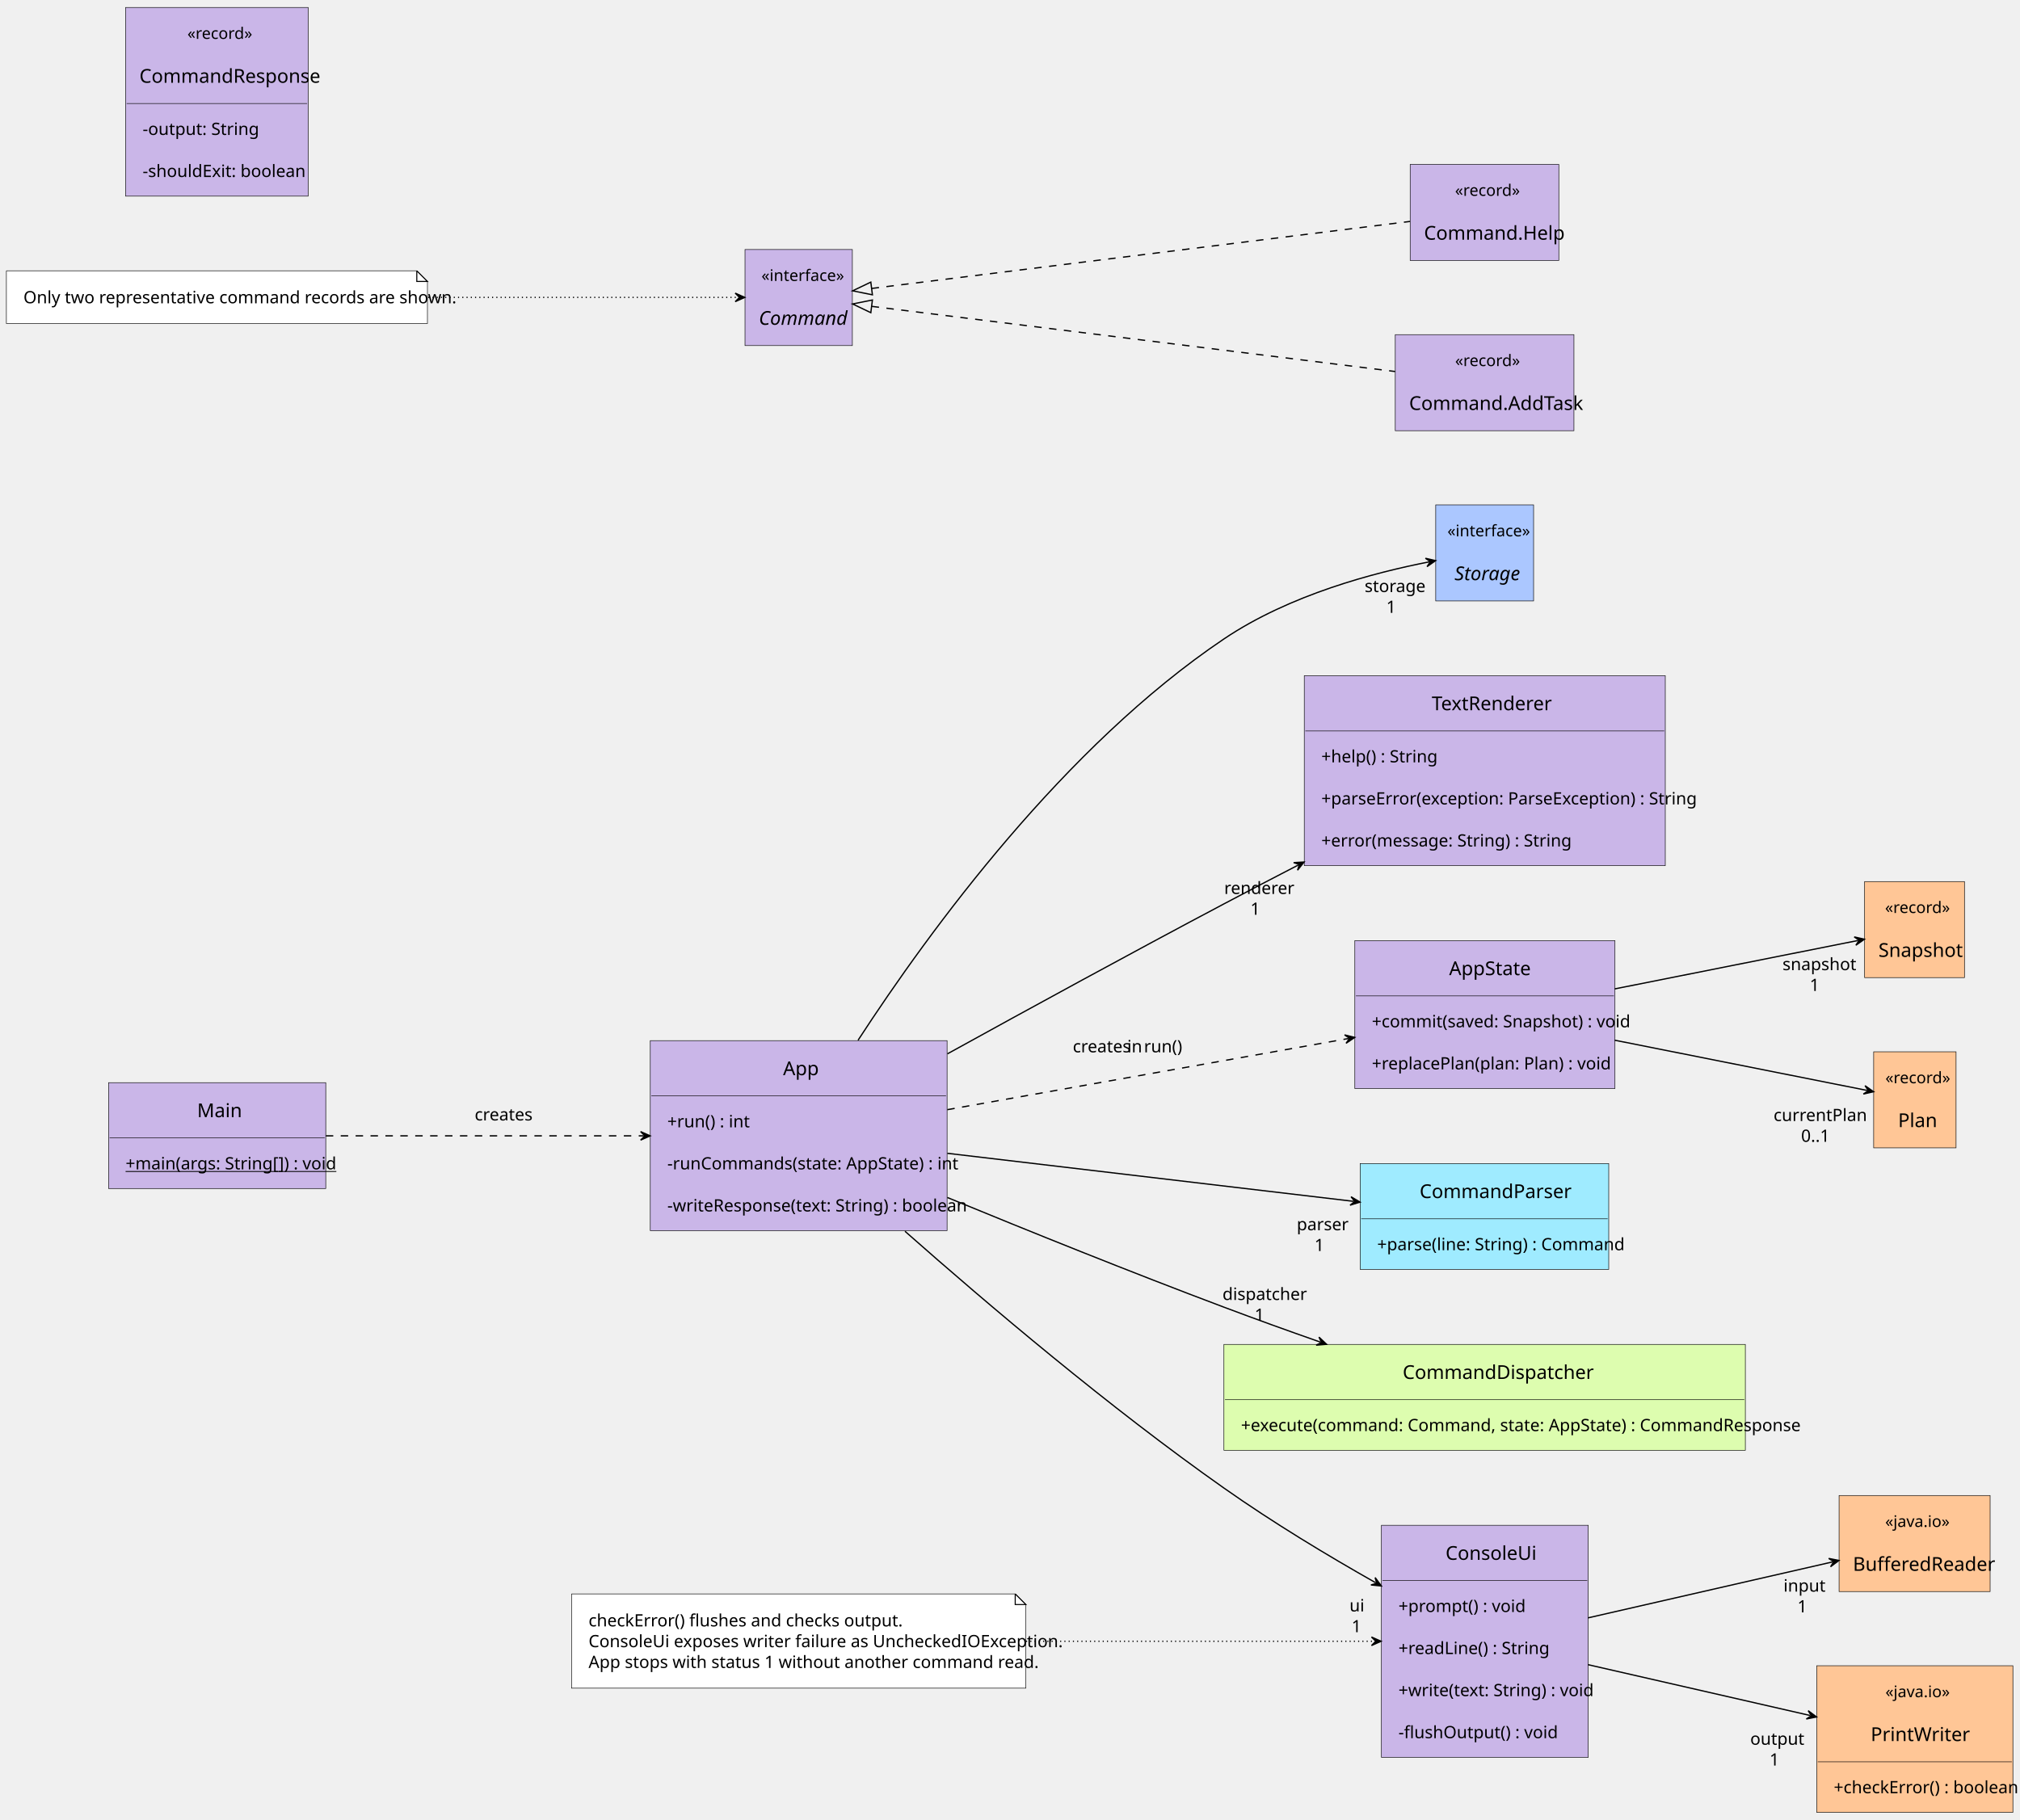
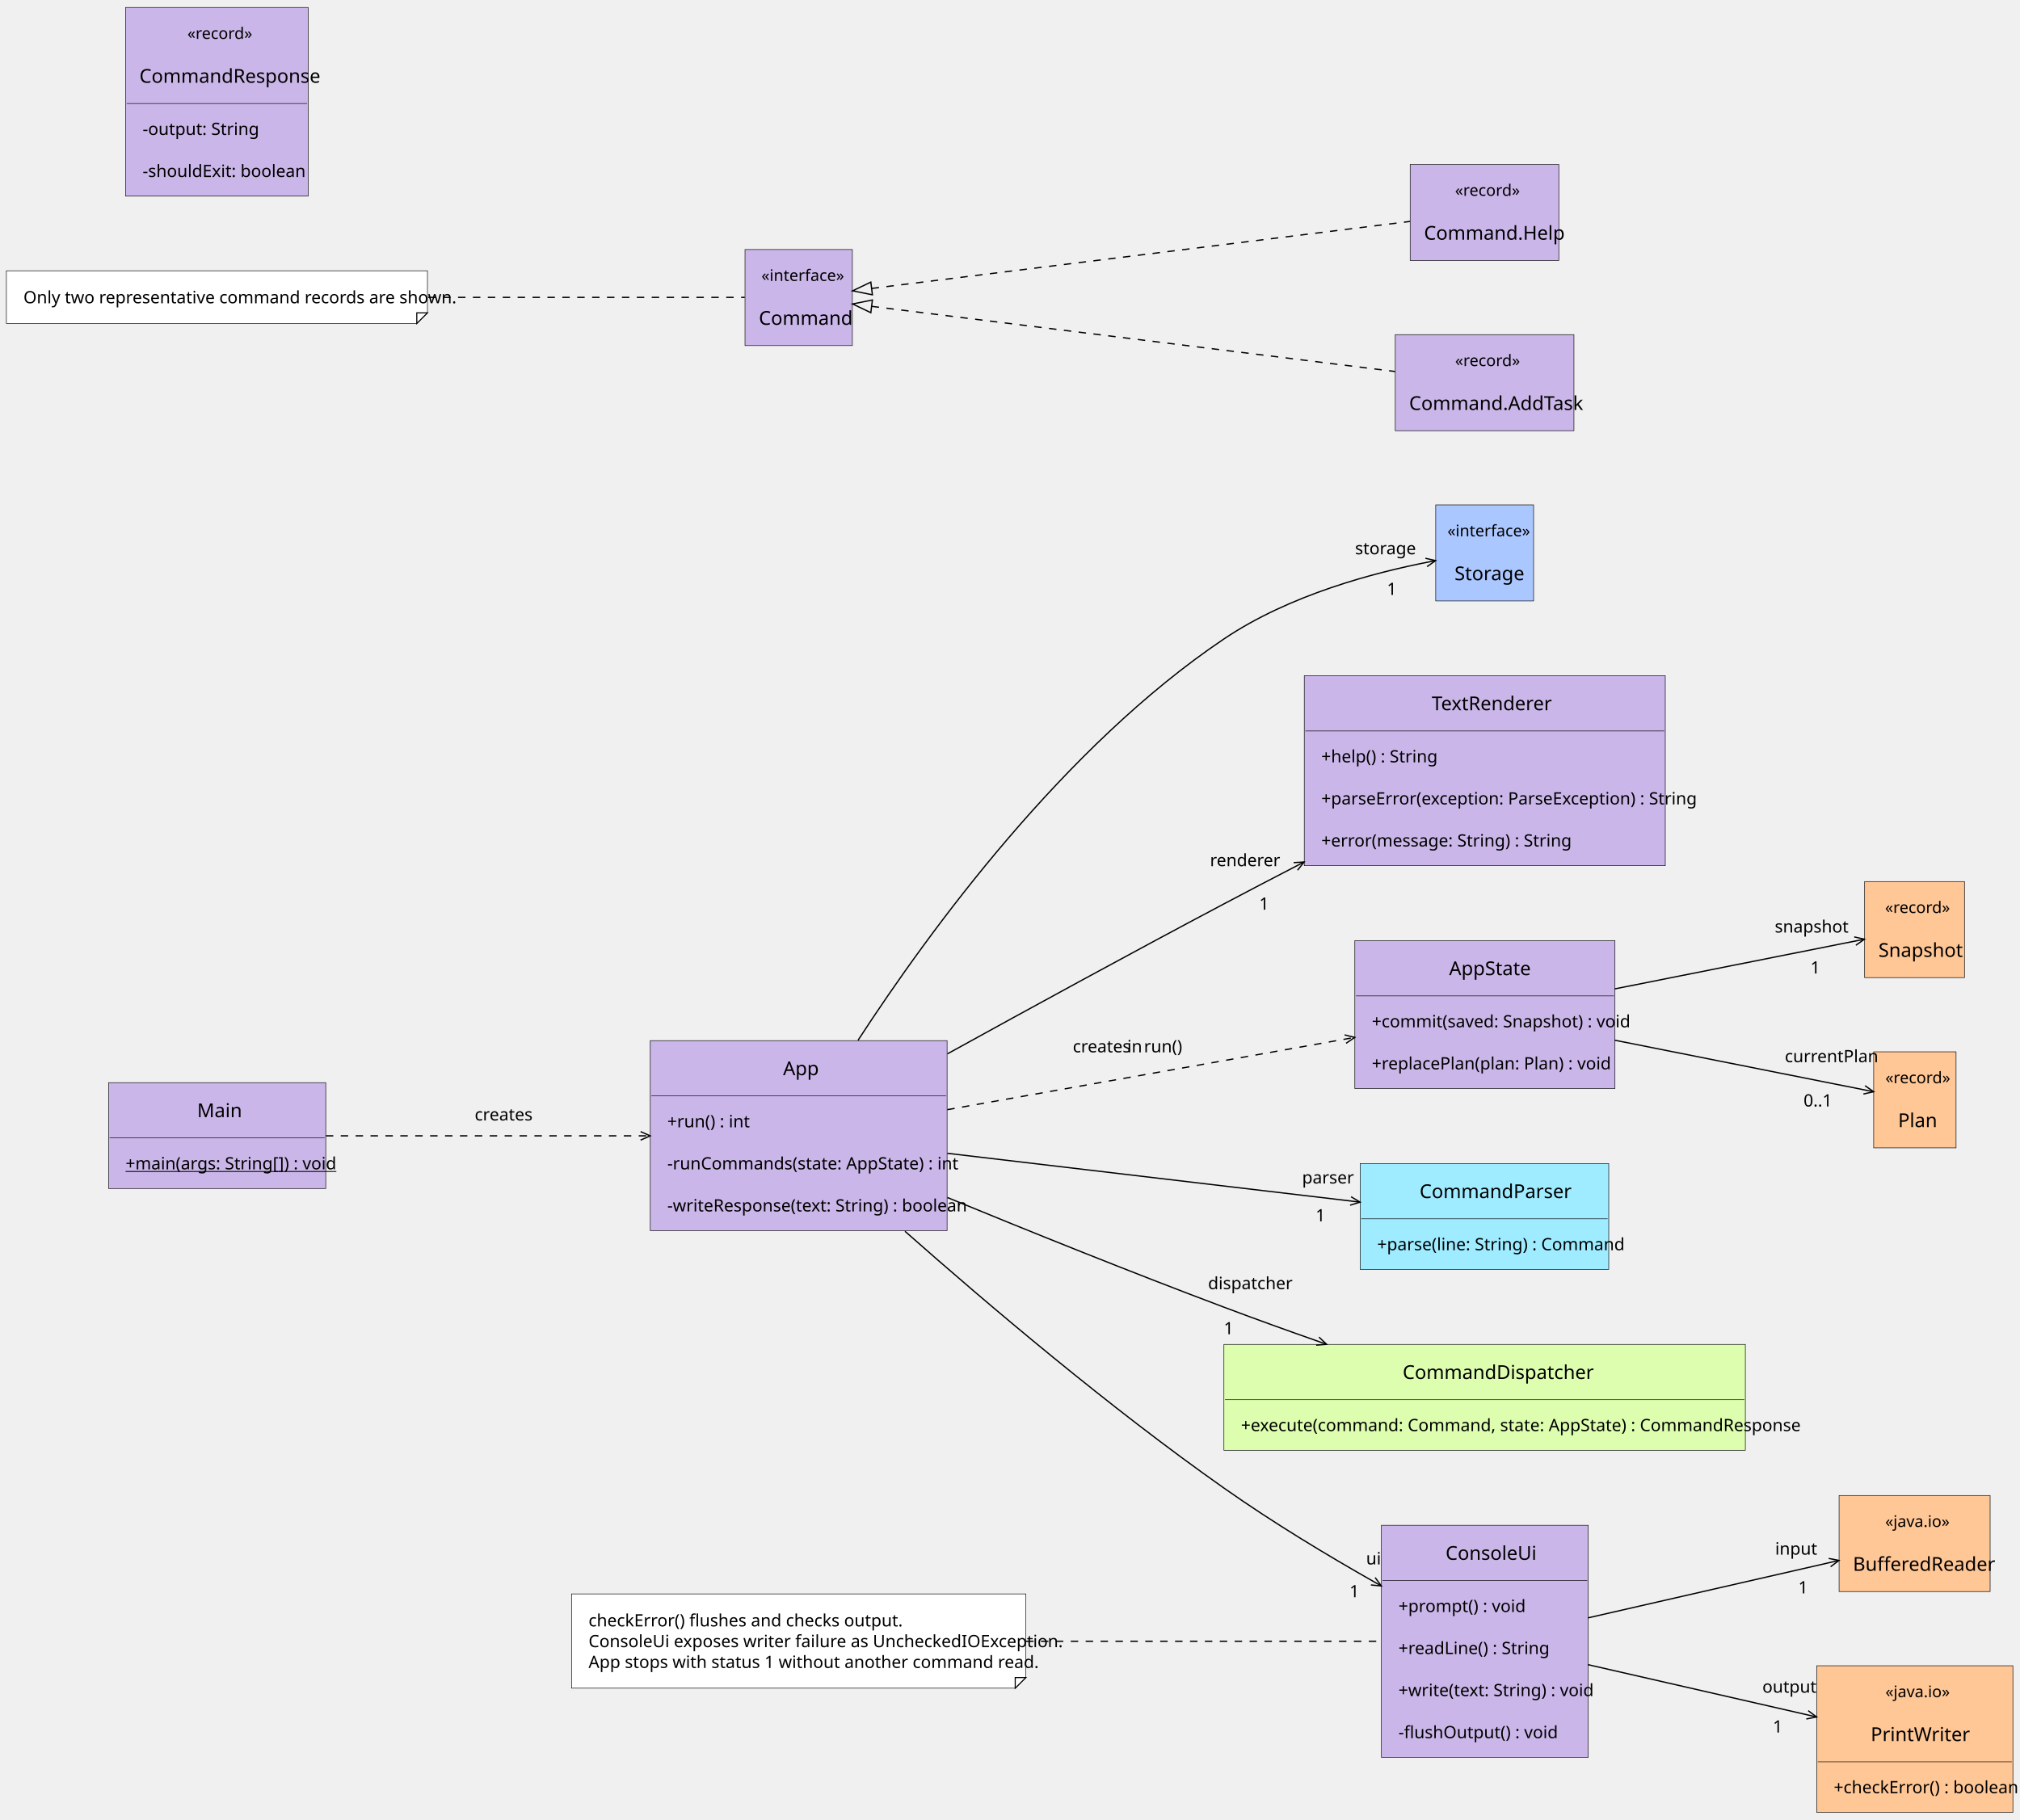
<svg xmlns="http://www.w3.org/2000/svg" contentstyletype="text/css" data-diagram-type="CLASS" height="1710px" preserveAspectRatio="none" style="width:1898px;height:1710px;background:#FFFFFF;" version="1.1" viewBox="0 0 1898 1710" width="1898px" zoomAndPan="magnify">
  <defs />
  <g>
    <g class="entity" data-entity="Main" data-source-line="5" data-uid="ent0002" id="entity_Main">
      <rect fill="#CAB6E8" height="99.504" style="stroke:#000000;stroke-width:0.5;" width="204.094" x="102" y="1017.5" />
      <text fill="#000000" font-family="Calibri" font-size="18" lengthAdjust="spacing" textLength="37.6" x="185.247" y="1049.973">Main</text>
      <line style="stroke:#000000;stroke-width:0.5;" x1="103" x2="305.094" y1="1069.473" y2="1069.473" />
      <text fill="#000000" font-family="Calibri" font-size="16" lengthAdjust="spacing" text-decoration="underline" textLength="172.094" x="118" y="1099.004">+main(args: String[]) : void</text>
    </g>
    <g class="entity" data-entity="App" data-source-line="8" data-uid="ent0003" id="entity_App">
      <rect fill="#CAB6E8" height="178.566" style="stroke:#000000;stroke-width:0.5;" width="278.891" x="611" y="978" />
      <text fill="#000000" font-family="Calibri" font-size="18" lengthAdjust="spacing" textLength="29.329" x="735.781" y="1010.473">App</text>
      <line style="stroke:#000000;stroke-width:0.5;" x1="612" x2="888.891" y1="1029.973" y2="1029.973" />
      <text fill="#000000" font-family="Calibri" font-size="16" lengthAdjust="spacing" textLength="69.016" x="627" y="1059.504">+run() : int</text>
      <text fill="#000000" font-family="Calibri" font-size="16" lengthAdjust="spacing" textLength="239.477" x="627" y="1099.035">-runCommands(state: AppState) : int</text>
      <text fill="#000000" font-family="Calibri" font-size="16" lengthAdjust="spacing" textLength="246.891" x="627" y="1138.566">-writeResponse(text: String) : boolean</text>
    </g>
    <g class="entity" data-entity="ConsoleUi" data-source-line="13" data-uid="ent0004" id="entity_ConsoleUi">
      <rect fill="#CAB6E8" height="218.098" style="stroke:#000000;stroke-width:0.5;" width="194.344" x="1298" y="1433.5" />
      <text fill="#000000" font-family="Calibri" font-size="18" lengthAdjust="spacing" textLength="73.846" x="1358.249" y="1465.973">ConsoleUi</text>
      <line style="stroke:#000000;stroke-width:0.5;" x1="1299" x2="1491.344" y1="1485.473" y2="1485.473" />
      <text fill="#000000" font-family="Calibri" font-size="16" lengthAdjust="spacing" textLength="105.898" x="1314" y="1515.004">+prompt() : void</text>
      <text fill="#000000" font-family="Calibri" font-size="16" lengthAdjust="spacing" textLength="123.461" x="1314" y="1554.535">+readLine() : String</text>
      <text fill="#000000" font-family="Calibri" font-size="16" lengthAdjust="spacing" textLength="162.344" x="1314" y="1594.066">+write(text: String) : void</text>
      <text fill="#000000" font-family="Calibri" font-size="16" lengthAdjust="spacing" textLength="132.016" x="1314" y="1633.598">-flushOutput() : void</text>
    </g>
    <g class="entity" data-entity="BufferedReader" data-source-line="19" data-uid="ent0005" id="entity_BufferedReader">
      <rect fill="#FFC696" height="90.283" style="stroke:#000000;stroke-width:0.5;" width="141.919" x="1728" y="1405.5" />
      <text fill="#000000" font-family="Calibri" font-size="15" lengthAdjust="spacing" textLength="55.239" x="1771.34" y="1435.061">«java.io»</text>
      <text fill="#000000" font-family="Calibri" font-size="18" lengthAdjust="spacing" textLength="115.919" x="1741" y="1476.283">BufferedReader</text>
    </g>
    <g class="entity" data-entity="PrintWriter" data-source-line="20" data-uid="ent0006" id="entity_PrintWriter">
      <rect fill="#FFC696" height="137.815" style="stroke:#000000;stroke-width:0.5;" width="184.328" x="1707" y="1565.5" />
      <text fill="#000000" font-family="Calibri" font-size="15" lengthAdjust="spacing" textLength="55.239" x="1771.544" y="1595.061">«java.io»</text>
      <text fill="#000000" font-family="Calibri" font-size="18" lengthAdjust="spacing" textLength="82.872" x="1757.728" y="1636.283">PrintWriter</text>
      <line style="stroke:#000000;stroke-width:0.5;" x1="1708" x2="1890.328" y1="1655.783" y2="1655.783" />
      <text fill="#000000" font-family="Calibri" font-size="16" lengthAdjust="spacing" textLength="152.328" x="1723" y="1685.314">+checkError() : boolean</text>
    </g>
    <g class="entity" data-entity="TextRenderer" data-source-line="23" data-uid="ent0007" id="entity_TextRenderer">
      <rect fill="#CAB6E8" height="178.566" style="stroke:#000000;stroke-width:0.5;" width="339.211" x="1225.5" y="635" />
      <text fill="#000000" font-family="Calibri" font-size="18" lengthAdjust="spacing" textLength="99.659" x="1345.276" y="667.473">TextRenderer</text>
      <line style="stroke:#000000;stroke-width:0.5;" x1="1226.5" x2="1563.711" y1="686.973" y2="686.973" />
      <text fill="#000000" font-family="Calibri" font-size="16" lengthAdjust="spacing" textLength="95.531" x="1241.5" y="716.504">+help() : String</text>
      <text fill="#000000" font-family="Calibri" font-size="16" lengthAdjust="spacing" textLength="307.211" x="1241.5" y="756.035">+parseError(exception: ParseException) : String</text>
      <text fill="#000000" font-family="Calibri" font-size="16" lengthAdjust="spacing" textLength="202.43" x="1241.5" y="795.566">+error(message: String) : String</text>
    </g>
    <g class="entity" data-entity="AppState" data-source-line="28" data-uid="ent0008" id="entity_AppState">
      <rect fill="#CAB6E8" height="139.035" style="stroke:#000000;stroke-width:0.5;" width="244.43" x="1273" y="884" />
      <text fill="#000000" font-family="Calibri" font-size="18" lengthAdjust="spacing" textLength="67.236" x="1361.597" y="916.473">AppState</text>
      <line style="stroke:#000000;stroke-width:0.5;" x1="1274" x2="1516.43" y1="935.973" y2="935.973" />
      <text fill="#000000" font-family="Calibri" font-size="16" lengthAdjust="spacing" textLength="212.43" x="1289" y="965.504">+commit(saved: Snapshot) : void</text>
      <text fill="#000000" font-family="Calibri" font-size="16" lengthAdjust="spacing" textLength="197" x="1289" y="1005.035">+replacePlan(plan: Plan) : void</text>
    </g>
    <g class="entity" data-entity="Command" data-source-line="32" data-uid="ent0009" id="entity_Command">
      <rect fill="#CAB6E8" height="90.283" style="stroke:#000000;stroke-width:0.5;" width="100.883" x="700" y="234.5" />
      <text fill="#000000" font-family="Calibri" font-size="15" lengthAdjust="spacing" textLength="69.976" x="715.454" y="264.06">«interface»</text>
-       <text fill="#000000" font-family="Calibri" font-size="18" font-style="italic" lengthAdjust="spacing" textLength="74.883" x="713" y="305.283">Command</text>
+       <text fill="#000000" font-family="Calibri" font-size="18" lengthAdjust="spacing" textLength="74.883" x="713" y="305.283">Command</text>
    </g>
    <g class="entity" data-entity="Help" data-source-line="33" data-uid="ent0010" id="entity_Help">
      <rect fill="#CAB6E8" height="90.283" style="stroke:#000000;stroke-width:0.5;" width="139.686" x="1325" y="154.5" />
      <text fill="#000000" font-family="Calibri" font-size="15" lengthAdjust="spacing" textLength="55.422" x="1367.132" y="184.06">«record»</text>
      <text fill="#000000" font-family="Calibri" font-size="18" lengthAdjust="spacing" textLength="113.686" x="1338" y="225.283">Command.Help</text>
    </g>
    <g class="entity" data-entity="AddTask" data-source-line="34" data-uid="ent0011" id="entity_AddTask">
      <rect fill="#CAB6E8" height="90.283" style="stroke:#000000;stroke-width:0.5;" width="167.873" x="1311" y="314.5" />
      <text fill="#000000" font-family="Calibri" font-size="15" lengthAdjust="spacing" textLength="55.422" x="1367.225" y="344.06">«record»</text>
      <text fill="#000000" font-family="Calibri" font-size="18" lengthAdjust="spacing" textLength="141.873" x="1324" y="385.283">Command.AddTask</text>
    </g>
    <g class="entity" data-entity="CommandResponse" data-source-line="35" data-uid="ent0012" id="entity_CommandResponse">
      <rect fill="#CAB6E8" height="177.346" style="stroke:#000000;stroke-width:0.5;" width="171.556" x="118" y="7" />
      <text fill="#000000" font-family="Calibri" font-size="15" lengthAdjust="spacing" textLength="55.422" x="176.067" y="36.56">«record»</text>
      <text fill="#000000" font-family="Calibri" font-size="18" lengthAdjust="spacing" textLength="145.556" x="131" y="77.783">CommandResponse</text>
      <line style="stroke:#000000;stroke-width:0.5;" x1="119" x2="288.556" y1="97.283" y2="97.283" />
      <text fill="#000000" font-family="Calibri" font-size="16" lengthAdjust="spacing" textLength="95.07" x="134" y="126.814">-output: String</text>
      <text fill="#000000" font-family="Calibri" font-size="16" lengthAdjust="spacing" textLength="133.141" x="134" y="166.346">-shouldExit: boolean</text>
    </g>
    <g class="entity" data-entity="CommandParser" data-source-line="39" data-uid="ent0013" id="entity_CommandParser">
      <rect fill="#9FEBFF" height="99.504" style="stroke:#000000;stroke-width:0.5;" width="233.57" x="1278" y="1093.5" />
      <text fill="#000000" font-family="Calibri" font-size="18" lengthAdjust="spacing" textLength="121.852" x="1333.859" y="1125.973">CommandParser</text>
      <line style="stroke:#000000;stroke-width:0.5;" x1="1279" x2="1510.57" y1="1145.473" y2="1145.473" />
      <text fill="#000000" font-family="Calibri" font-size="16" lengthAdjust="spacing" textLength="201.57" x="1294" y="1175.004">+parse(line: String) : Command</text>
    </g>
    <g class="entity" data-entity="CommandDispatcher" data-source-line="42" data-uid="ent0014" id="entity_CommandDispatcher">
      <rect fill="#DDFDAF" height="99.504" style="stroke:#000000;stroke-width:0.5;" width="489.938" x="1150" y="1263.5" />
      <text fill="#000000" font-family="Calibri" font-size="18" lengthAdjust="spacing" textLength="154.037" x="1317.95" y="1295.973">CommandDispatcher</text>
      <line style="stroke:#000000;stroke-width:0.5;" x1="1151" x2="1638.938" y1="1315.473" y2="1315.473" />
      <text fill="#000000" font-family="Calibri" font-size="16" lengthAdjust="spacing" textLength="457.938" x="1166" y="1345.004">+execute(command: Command, state: AppState) : CommandResponse</text>
    </g>
    <g class="entity" data-entity="Storage" data-source-line="45" data-uid="ent0015" id="entity_Storage">
      <rect fill="#ABC7FF" height="90.283" style="stroke:#000000;stroke-width:0.5;" width="91.976" x="1349" y="474.5" />
      <text fill="#000000" font-family="Calibri" font-size="15" lengthAdjust="spacing" textLength="69.976" x="1360" y="504.06">«interface»</text>
-       <text fill="#000000" font-family="Calibri" font-size="18" font-style="italic" lengthAdjust="spacing" textLength="56.681" x="1366.648" y="545.283">Storage</text>
+       <text fill="#000000" font-family="Calibri" font-size="18" lengthAdjust="spacing" textLength="56.681" x="1366.648" y="545.283">Storage</text>
    </g>
    <g class="entity" data-entity="Snapshot" data-source-line="46" data-uid="ent0016" id="entity_Snapshot">
      <rect fill="#FFC696" height="90.283" style="stroke:#000000;stroke-width:0.5;" width="93.825" x="1752" y="828.5" />
      <text fill="#000000" font-family="Calibri" font-size="15" lengthAdjust="spacing" textLength="55.422" x="1771.201" y="858.061">«record»</text>
      <text fill="#000000" font-family="Calibri" font-size="18" lengthAdjust="spacing" textLength="67.825" x="1765" y="899.283">Snapshot</text>
    </g>
    <g class="entity" data-entity="Plan" data-source-line="47" data-uid="ent0017" id="entity_Plan">
      <rect fill="#FFC696" height="90.283" style="stroke:#000000;stroke-width:0.5;" width="77.422" x="1760.5" y="988.5" />
      <text fill="#000000" font-family="Calibri" font-size="15" lengthAdjust="spacing" textLength="55.422" x="1771.5" y="1018.061">«record»</text>
      <text fill="#000000" font-family="Calibri" font-size="18" lengthAdjust="spacing" textLength="31.509" x="1783.457" y="1059.283">Plan</text>
    </g>
    <g class="entity" data-entity="CommandNote" data-source-line="64" data-uid="ent0031" id="entity_CommandNote">
-       <path d="M6,254.5 L6,304.031 L401.617,304.031 L401.617,264.5 L391.617,254.5 L6,254.5" fill="#FFFFFF" style="stroke:#000000;stroke-width:0.5;" />
-       <path d="M391.617,254.5 L391.617,264.5 L401.617,264.5 L391.617,254.5" fill="#FFFFFF" style="stroke:#000000;stroke-width:1;" />
+       <path d="M6,254.5 H401.617 V294.031 L391.617,304.031 H6 Z" fill="#FFFFFF" style="stroke:#000000;stroke-width:0.5;" data-uml-note="bottom-right" />
+       <path d="M391.617,304.031 V294.031 H401.617 Z" fill="#FFFFFF" style="stroke:#000000;stroke-width:1;" />
      <text fill="#000000" font-family="Calibri" font-size="16" lengthAdjust="spacing" textLength="354.617" x="22" y="285.031">Only two representative command records are shown.</text>
    </g>
    <g class="entity" data-entity="OutputNote" data-source-line="69" data-uid="ent0033" id="entity_OutputNote">
-       <path d="M537,1498 L537,1586.594 L963.906,1586.594 L963.906,1508 L953.906,1498 L537,1498" fill="#FFFFFF" style="stroke:#000000;stroke-width:0.5;" />
-       <path d="M953.906,1498 L953.906,1508 L963.906,1508 L953.906,1498" fill="#FFFFFF" style="stroke:#000000;stroke-width:1;" />
+       <path d="M537,1498 H963.906 V1576.594 L953.906,1586.594 H537 Z" fill="#FFFFFF" style="stroke:#000000;stroke-width:0.5;" data-uml-note="bottom-right" />
+       <path d="M953.906,1586.594 V1576.594 H963.906 Z" fill="#FFFFFF" style="stroke:#000000;stroke-width:1;" />
      <text fill="#000000" font-family="Calibri" font-size="16" lengthAdjust="spacing" textLength="256.492" x="553" y="1528.531">checkError() flushes and checks output.</text>
      <text fill="#000000" font-family="Calibri" font-size="16" lengthAdjust="spacing" textLength="385.906" x="553" y="1548.062">ConsoleUi exposes writer failure as UncheckedIOException.</text>
      <text fill="#000000" font-family="Calibri" font-size="16" lengthAdjust="spacing" textLength="367.797" x="553" y="1567.594">App stops with status 1 without another command read.</text>
    </g>
    <g class="link" data-entity-1="Main" data-entity-2="App" data-source-line="49" data-uid="lnk18" id="link_Main_App">
-       <path codeline="49" d="M306.14,1067.5 C391.95,1067.5 509.89,1067.5 604.92,1067.5" fill="none" id="Main-to-App" style="stroke:#000000;stroke-width:1.2;stroke-dasharray:7,7;" />
-       <polygon fill="#000000" points="610.92,1067.5,601.92,1063.5,605.92,1067.5,601.92,1071.5,610.92,1067.5" style="stroke:#000000;stroke-width:1.2;" />
+       <path codeline="49" d="M306.14,1067.5 C391.95,1067.5 509.89,1067.5 604.92,1067.5 L610.92,1067.5" fill="none" id="Main-to-App" style="stroke:#000000;stroke-width:1.2;stroke-dasharray:7,7;" />
+       <polyline points="601.92,1063.5 610.92,1067.5 601.92,1071.5" fill="none" style="stroke:#000000;stroke-width:1.2;" data-uml-head="open" />
      <text fill="#000000" font-family="Calibri" font-size="16" lengthAdjust="spacing" textLength="47.547" x="446" y="1053.031">creates</text>
    </g>
    <g class="link" data-entity-1="App" data-entity-2="ConsoleUi" data-source-line="50" data-uid="lnk19" id="link_App_ConsoleUi">
-       <path codeline="50" d="M850.32,1157.18 C928.88,1226.57 1042.98,1323.2 1150,1398.5 C1197.07,1431.62 1246.86,1461.582 1292.72,1487.572" fill="none" id="App-to-ConsoleUi" style="stroke:#000000;stroke-width:1.2;" />
-       <polygon fill="#000000" points="1297.94,1490.53,1292.082,1482.612,1293.59,1488.065,1288.138,1489.572,1297.94,1490.53" style="stroke:#000000;stroke-width:1.2;" />
-       <text fill="#000000" font-family="Calibri" font-size="16" lengthAdjust="spacing" textLength="12.078" x="1267.981" y="1514.48">ui</text>
-       <text fill="#000000" font-family="Calibri" font-size="16" lengthAdjust="spacing" textLength="8.109" x="1269.966" y="1534.011">1</text>
+       <path codeline="50" d="M850.32,1157.18 C928.88,1226.57 1042.98,1323.2 1150,1398.5 C1197.07,1431.62 1246.86,1461.582 1292.72,1487.572 L1297.94,1490.53" fill="none" id="App-to-ConsoleUi" style="stroke:#000000;stroke-width:1.2;" />
+       <polyline points="1292.082,1482.612 1297.94,1490.53 1288.138,1489.572" fill="none" style="stroke:#000000;stroke-width:1.2;" data-uml-head="open" />
+       <text fill="#000000" font-family="Calibri" font-size="16" lengthAdjust="spacing" textLength="12.078" x="1283.6" y="1470.312" data-uml-label="role">ui</text>
+       <text fill="#000000" font-family="Calibri" font-size="16" lengthAdjust="spacing" textLength="8.109" x="1267.993" y="1501.153" data-uml-label="multiplicity">1</text>
    </g>
    <g class="link" data-entity-1="App" data-entity-2="TextRenderer" data-source-line="51" data-uid="lnk20" id="link_App_TextRenderer">
-       <path codeline="51" d="M890.24,990.4 C966.61,948.26 1063.23,895.45 1150,849.5 C1174.29,836.64 1194.71,825.975 1220.02,812.895" fill="none" id="App-to-TextRenderer" style="stroke:#000000;stroke-width:1.2;" />
-       <polygon fill="#000000" points="1225.35,810.14,1215.518,810.718,1220.908,812.436,1219.191,817.826,1225.35,810.14" style="stroke:#000000;stroke-width:1.2;" />
-       <text fill="#000000" font-family="Calibri" font-size="16" lengthAdjust="spacing" textLength="57.43" x="1150.223" y="840.179">renderer</text>
-       <text fill="#000000" font-family="Calibri" font-size="16" lengthAdjust="spacing" textLength="8.109" x="1174.884" y="859.71">1</text>
+       <path codeline="51" d="M890.24,990.4 C966.61,948.26 1063.23,895.45 1150,849.5 C1174.29,836.64 1194.71,825.975 1220.02,812.895 L1225.35,810.14" fill="none" id="App-to-TextRenderer" style="stroke:#000000;stroke-width:1.2;" />
+       <polyline points="1215.518,810.718 1225.35,810.14 1219.191,817.826" fill="none" style="stroke:#000000;stroke-width:1.2;" data-uml-head="open" />
+       <text fill="#000000" font-family="Calibri" font-size="16" lengthAdjust="spacing" textLength="57.43" x="1136.908" y="814.073" data-uml-label="role">renderer</text>
+       <text fill="#000000" font-family="Calibri" font-size="16" lengthAdjust="spacing" textLength="8.109" x="1183.176" y="854.941" data-uml-label="multiplicity">1</text>
    </g>
    <g class="link" data-entity-1="App" data-entity-2="CommandParser" data-source-line="52" data-uid="lnk21" id="link_App_CommandParser">
-       <path codeline="52" d="M890.12,1083.9 C1005.86,1097.59 1163.012,1116.175 1271.972,1129.065" fill="none" id="App-to-CommandParser" style="stroke:#000000;stroke-width:1.2;" />
-       <polygon fill="#000000" points="1277.93,1129.77,1269.462,1124.74,1272.965,1129.183,1268.522,1132.685,1277.93,1129.77" style="stroke:#000000;stroke-width:1.2;" />
-       <text fill="#000000" font-family="Calibri" font-size="16" lengthAdjust="spacing" textLength="41.445" x="1218.424" y="1156.229">parser</text>
-       <text fill="#000000" font-family="Calibri" font-size="16" lengthAdjust="spacing" textLength="8.109" x="1235.092" y="1175.76">1</text>
+       <path codeline="52" d="M890.12,1083.9 C1005.86,1097.59 1163.012,1116.175 1271.972,1129.065 L1277.93,1129.77" fill="none" id="App-to-CommandParser" style="stroke:#000000;stroke-width:1.2;" />
+       <polyline points="1269.462,1124.74 1277.93,1129.77 1268.522,1132.685" fill="none" style="stroke:#000000;stroke-width:1.2;" data-uml-head="open" />
+       <text fill="#000000" font-family="Calibri" font-size="16" lengthAdjust="spacing" textLength="41.445" x="1223.464" y="1112.279" data-uml-label="role">parser</text>
+       <text fill="#000000" font-family="Calibri" font-size="16" lengthAdjust="spacing" textLength="8.109" x="1236.139" y="1147.835" data-uml-label="multiplicity">1</text>
    </g>
    <g class="link" data-entity-1="App" data-entity-2="CommandDispatcher" data-source-line="53" data-uid="lnk22" id="link_App_CommandDispatcher">
-       <path codeline="53" d="M890.09,1125.42 C966.41,1156.84 1063.04,1195.81 1150,1228.5 C1181.07,1240.18 1208.908,1250.224 1240.828,1261.424" fill="none" id="App-to-CommandDispatcher" style="stroke:#000000;stroke-width:1.2;" />
-       <polygon fill="#000000" points="1246.49,1263.41,1239.322,1256.656,1241.772,1261.755,1236.673,1264.205,1246.49,1263.41" style="stroke:#000000;stroke-width:1.2;" />
-       <text fill="#000000" font-family="Calibri" font-size="16" lengthAdjust="spacing" textLength="68.477" x="1148.665" y="1221.762">dispatcher</text>
-       <text fill="#000000" font-family="Calibri" font-size="16" lengthAdjust="spacing" textLength="8.109" x="1178.849" y="1241.294">1</text>
+       <path codeline="53" d="M890.09,1125.42 C966.41,1156.84 1063.04,1195.81 1150,1228.5 C1181.07,1240.18 1208.908,1250.224 1240.828,1261.424 L1246.49,1263.41" fill="none" id="App-to-CommandDispatcher" style="stroke:#000000;stroke-width:1.2;" />
+       <polyline points="1239.322,1256.656 1246.49,1263.41 1236.673,1264.205" fill="none" style="stroke:#000000;stroke-width:1.2;" data-uml-head="open" />
+       <text fill="#000000" font-family="Calibri" font-size="16" lengthAdjust="spacing" textLength="68.477" x="1135.1" y="1211.616" data-uml-label="role">dispatcher</text>
+       <text fill="#000000" font-family="Calibri" font-size="16" lengthAdjust="spacing" textLength="8.109" x="1149.904" y="1253.97" data-uml-label="multiplicity">1</text>
    </g>
    <g class="link" data-entity-1="App" data-entity-2="Storage" data-source-line="54" data-uid="lnk23" id="link_App_Storage">
-       <path codeline="54" d="M806.21,977.67 C874.4,872.89 1000.35,701.23 1150,600.5 C1212.02,558.75 1291.451,538.111 1343.031,528.031" fill="none" id="App-to-Storage" style="stroke:#000000;stroke-width:1.2;" />
-       <polygon fill="#000000" points="1348.92,526.88,1339.32,524.68,1344.013,527.839,1340.854,532.532,1348.92,526.88" style="stroke:#000000;stroke-width:1.2;" />
-       <text fill="#000000" font-family="Calibri" font-size="16" lengthAdjust="spacing" textLength="48.789" x="1282.206" y="556.433">storage</text>
-       <text fill="#000000" font-family="Calibri" font-size="16" lengthAdjust="spacing" textLength="8.109" x="1302.546" y="575.964">1</text>
+       <path codeline="54" d="M806.21,977.67 C874.4,872.89 1000.35,701.23 1150,600.5 C1212.02,558.75 1291.451,538.111 1343.031,528.031 L1348.92,526.88" fill="none" id="App-to-Storage" style="stroke:#000000;stroke-width:1.2;" />
+       <polyline points="1339.32,524.68 1348.92,526.88 1340.854,532.532" fill="none" style="stroke:#000000;stroke-width:1.2;" data-uml-head="open" />
+       <text fill="#000000" font-family="Calibri" font-size="16" lengthAdjust="spacing" textLength="48.789" x="1273.22" y="520.946" data-uml-label="role">storage</text>
+       <text fill="#000000" font-family="Calibri" font-size="16" lengthAdjust="spacing" textLength="8.109" x="1303.14" y="559.115" data-uml-label="multiplicity">1</text>
    </g>
    <g class="link" data-entity-1="ConsoleUi" data-entity-2="BufferedReader" data-source-line="55" data-uid="lnk24" id="link_ConsoleUi_BufferedReader">
-       <path codeline="55" d="M1492.03,1520.52 C1564.61,1503.91 1656.731,1482.829 1722.051,1467.879" fill="none" id="ConsoleUi-to-BufferedReader" style="stroke:#000000;stroke-width:1.2;" />
-       <polygon fill="#000000" points="1727.9,1466.54,1718.234,1464.649,1723.026,1467.656,1720.019,1472.447,1727.9,1466.54" style="stroke:#000000;stroke-width:1.2;" />
-       <text fill="#000000" font-family="Calibri" font-size="16" lengthAdjust="spacing" textLength="34.25" x="1675.79" y="1495.833">input</text>
-       <text fill="#000000" font-family="Calibri" font-size="16" lengthAdjust="spacing" textLength="8.109" x="1688.86" y="1515.365">1</text>
+       <path codeline="55" d="M1492.03,1520.52 C1564.61,1503.91 1656.731,1482.829 1722.051,1467.879 L1727.9,1466.54" fill="none" id="ConsoleUi-to-BufferedReader" style="stroke:#000000;stroke-width:1.2;" />
+       <polyline points="1718.234,1464.649 1727.9,1466.54 1720.019,1472.447" fill="none" style="stroke:#000000;stroke-width:1.2;" data-uml-head="open" />
+       <text fill="#000000" font-family="Calibri" font-size="16" lengthAdjust="spacing" textLength="34.25" x="1667.942" y="1461.096" data-uml-label="role">input</text>
+       <text fill="#000000" font-family="Calibri" font-size="16" lengthAdjust="spacing" textLength="8.109" x="1689.657" y="1497.473" data-uml-label="multiplicity">1</text>
    </g>
    <g class="link" data-entity-1="ConsoleUi" data-entity-2="PrintWriter" data-source-line="56" data-uid="lnk25" id="link_ConsoleUi_PrintWriter">
-       <path codeline="56" d="M1492.03,1564.48 C1557.18,1579.39 1636.931,1597.642 1701.021,1612.302" fill="none" id="ConsoleUi-to-PrintWriter" style="stroke:#000000;stroke-width:1.2;" />
-       <polygon fill="#000000" points="1706.87,1613.64,1698.988,1607.734,1701.996,1612.525,1697.205,1615.533,1706.87,1613.64" style="stroke:#000000;stroke-width:1.2;" />
-       <text fill="#000000" font-family="Calibri" font-size="16" lengthAdjust="spacing" textLength="44.375" x="1644.532" y="1639.76">output</text>
-       <text fill="#000000" font-family="Calibri" font-size="16" lengthAdjust="spacing" textLength="8.109" x="1662.664" y="1659.291">1</text>
+       <path codeline="56" d="M1492.03,1564.48 C1557.18,1579.39 1636.931,1597.642 1701.021,1612.302 L1706.87,1613.64" fill="none" id="ConsoleUi-to-PrintWriter" style="stroke:#000000;stroke-width:1.2;" />
+       <polyline points="1698.988,1607.734 1706.87,1613.64 1697.205,1615.533" fill="none" style="stroke:#000000;stroke-width:1.2;" data-uml-head="open" />
+       <text fill="#000000" font-family="Calibri" font-size="16" lengthAdjust="spacing" textLength="44.375" x="1655.908" y="1590.798" data-uml-label="role">output</text>
+       <text fill="#000000" font-family="Calibri" font-size="16" lengthAdjust="spacing" textLength="8.109" x="1665.784" y="1628.276" data-uml-label="multiplicity">1</text>
    </g>
    <g class="link" data-entity-1="App" data-entity-2="AppState" data-source-line="57" data-uid="lnk26" id="link_App_AppState">
-       <path codeline="57" d="M890.12,1042.9 C1004.11,1022.68 1158.132,995.348 1267.032,976.028" fill="none" id="App-to-AppState" style="stroke:#000000;stroke-width:1.2;stroke-dasharray:7,7;" />
-       <polygon fill="#000000" points="1272.94,974.98,1263.38,972.614,1268.017,975.853,1264.777,980.491,1272.94,974.98" style="stroke:#000000;stroke-width:1.2;" />
+       <path codeline="57" d="M890.12,1042.9 C1004.11,1022.68 1158.132,995.348 1267.032,976.028 L1272.94,974.98" fill="none" id="App-to-AppState" style="stroke:#000000;stroke-width:1.2;stroke-dasharray:7,7;" />
+       <polyline points="1263.38,972.614 1272.94,974.98 1264.777,980.491" fill="none" style="stroke:#000000;stroke-width:1.2;" data-uml-head="open" />
      <text fill="#000000" font-family="Calibri" font-size="16" lengthAdjust="spacing" textLength="47.547" x="1008" y="989.031">creates</text>
      <text fill="#000000" font-family="Calibri" font-size="16" lengthAdjust="spacing" textLength="3.617" x="1055.547" y="989.031"> </text>
      <text fill="#000000" font-family="Calibri" font-size="16" lengthAdjust="spacing" textLength="12.078" x="1059.164" y="989.031">in</text>
      <text fill="#000000" font-family="Calibri" font-size="16" lengthAdjust="spacing" textLength="3.617" x="1071.242" y="989.031"> </text>
      <text fill="#000000" font-family="Calibri" font-size="16" lengthAdjust="spacing" textLength="32.094" x="1074.859" y="989.031">run()</text>
    </g>
    <g class="link" data-entity-1="Command" data-entity-2="Help" data-source-line="58" data-uid="lnk27" id="link_Command_Help">
      <path codeline="58" d="M818.972,271.097 C932.672,256.947 1194.38,224.36 1324.85,208.11" fill="none" id="Command-backto-Help" style="stroke:#000000;stroke-width:1.2;stroke-dasharray:7,7;" />
      <polygon fill="none" points="801.11,273.32,819.713,277.051,818.231,265.143,801.11,273.32" style="stroke:#000000;stroke-width:1.2;" />
    </g>
    <g class="link" data-entity-1="Command" data-entity-2="AddTask" data-source-line="59" data-uid="lnk28" id="link_Command_AddTask">
      <path codeline="59" d="M818.972,287.904 C928.772,301.574 1175.39,332.28 1310.91,349.15" fill="none" id="Command-backto-AddTask" style="stroke:#000000;stroke-width:1.2;stroke-dasharray:7,7;" />
      <polygon fill="none" points="801.11,285.68,818.231,293.858,819.713,281.95,801.11,285.68" style="stroke:#000000;stroke-width:1.2;" />
    </g>
    <g class="link" data-entity-1="AppState" data-entity-2="Snapshot" data-source-line="60" data-uid="lnk29" id="link_AppState_Snapshot">
-       <path codeline="60" d="M1517.16,929.39 C1596.22,913.65 1689.085,895.17 1745.945,883.861" fill="none" id="AppState-to-Snapshot" style="stroke:#000000;stroke-width:1.2;" />
-       <polygon fill="#000000" points="1751.83,882.69,1742.223,880.523,1746.926,883.665,1743.783,888.369,1751.83,882.69" style="stroke:#000000;stroke-width:1.2;" />
-       <text fill="#000000" font-family="Calibri" font-size="16" lengthAdjust="spacing" textLength="59.195" x="1674.857" y="911.778">snapshot</text>
-       <text fill="#000000" font-family="Calibri" font-size="16" lengthAdjust="spacing" textLength="8.109" x="1700.4" y="931.309">1</text>
+       <path codeline="60" d="M1517.16,929.39 C1596.22,913.65 1689.085,895.17 1745.945,883.861 L1751.83,882.69" fill="none" id="AppState-to-Snapshot" style="stroke:#000000;stroke-width:1.2;" />
+       <polyline points="1742.223,880.523 1751.83,882.69 1743.783,888.369" fill="none" style="stroke:#000000;stroke-width:1.2;" data-uml-head="open" />
+       <text fill="#000000" font-family="Calibri" font-size="16" lengthAdjust="spacing" textLength="59.195" x="1667.568" y="876.413" data-uml-label="role">snapshot</text>
+       <text fill="#000000" font-family="Calibri" font-size="16" lengthAdjust="spacing" textLength="8.109" x="1701.095" y="914.923" data-uml-label="multiplicity">1</text>
    </g>
    <g class="link" data-entity-1="AppState" data-entity-2="Plan" data-source-line="61" data-uid="lnk30" id="link_AppState_Plan">
-       <path codeline="61" d="M1517.16,977.61 C1600.38,994.17 1699.535,1013.909 1754.565,1024.859" fill="none" id="AppState-to-Plan" style="stroke:#000000;stroke-width:1.2;" />
-       <polygon fill="#000000" points="1760.45,1026.03,1752.404,1020.351,1755.546,1025.054,1750.842,1028.197,1760.45,1026.03" style="stroke:#000000;stroke-width:1.2;" />
-       <text fill="#000000" font-family="Calibri" font-size="16" lengthAdjust="spacing" textLength="76.062" x="1666.455" y="1053.582">currentPlan</text>
-       <text fill="#000000" font-family="Calibri" font-size="16" lengthAdjust="spacing" textLength="24.297" x="1692.337" y="1073.113">0..1</text>
+       <path codeline="61" d="M1517.16,977.61 C1600.38,994.17 1699.535,1013.909 1754.565,1024.859 L1760.45,1026.03" fill="none" id="AppState-to-Plan" style="stroke:#000000;stroke-width:1.2;" />
+       <polyline points="1752.404,1020.351 1760.45,1026.03 1750.842,1028.197" fill="none" style="stroke:#000000;stroke-width:1.2;" data-uml-head="open" />
+       <text fill="#000000" font-family="Calibri" font-size="16" lengthAdjust="spacing" textLength="76.062" x="1677.034" y="998.291" data-uml-label="role">currentPlan</text>
+       <text fill="#000000" font-family="Calibri" font-size="16" lengthAdjust="spacing" textLength="24.297" x="1694.634" y="1039.904" data-uml-label="multiplicity">0..1</text>
    </g>
    <g class="link" data-entity-1="CommandNote" data-entity-2="Command" data-source-line="66" data-uid="lnk32" id="link_CommandNote_Command">
-       <path codeline="66" d="M402.35,279.5 C509.17,279.5 626.68,279.5 693.8,279.5" fill="none" id="CommandNote-to-Command" style="stroke:#000000;stroke-width:1.2;stroke-dasharray:1,3;" />
-       <polygon fill="#000000" points="699.8,279.5,690.8,275.5,694.8,279.5,690.8,283.5,699.8,279.5" style="stroke:#000000;stroke-width:1.2;" />
+       <path codeline="66" d="M402.35,279.5 C509.17,279.5 632.68,279.5 699.8,279.5" fill="none" id="CommandNote-Command" style="stroke:#000000;stroke-width:1.2;stroke-dasharray:7,7;" />
    </g>
    <g class="link" data-entity-1="OutputNote" data-entity-2="ConsoleUi" data-source-line="73" data-uid="lnk34" id="link_OutputNote_ConsoleUi">
-       <path codeline="73" d="M964.1,1542.5 C1076.83,1542.5 1203.79,1542.5 1291.67,1542.5" fill="none" id="OutputNote-to-ConsoleUi" style="stroke:#000000;stroke-width:1.2;stroke-dasharray:1,3;" />
-       <polygon fill="#000000" points="1297.67,1542.5,1288.67,1538.5,1292.67,1542.5,1288.67,1546.5,1297.67,1542.5" style="stroke:#000000;stroke-width:1.2;" />
+       <path codeline="73" d="M964.1,1542.5 C1076.83,1542.5 1209.79,1542.5 1297.67,1542.5" fill="none" id="OutputNote-ConsoleUi" style="stroke:#000000;stroke-width:1.2;stroke-dasharray:7,7;" />
    </g>
  </g>
</svg>
